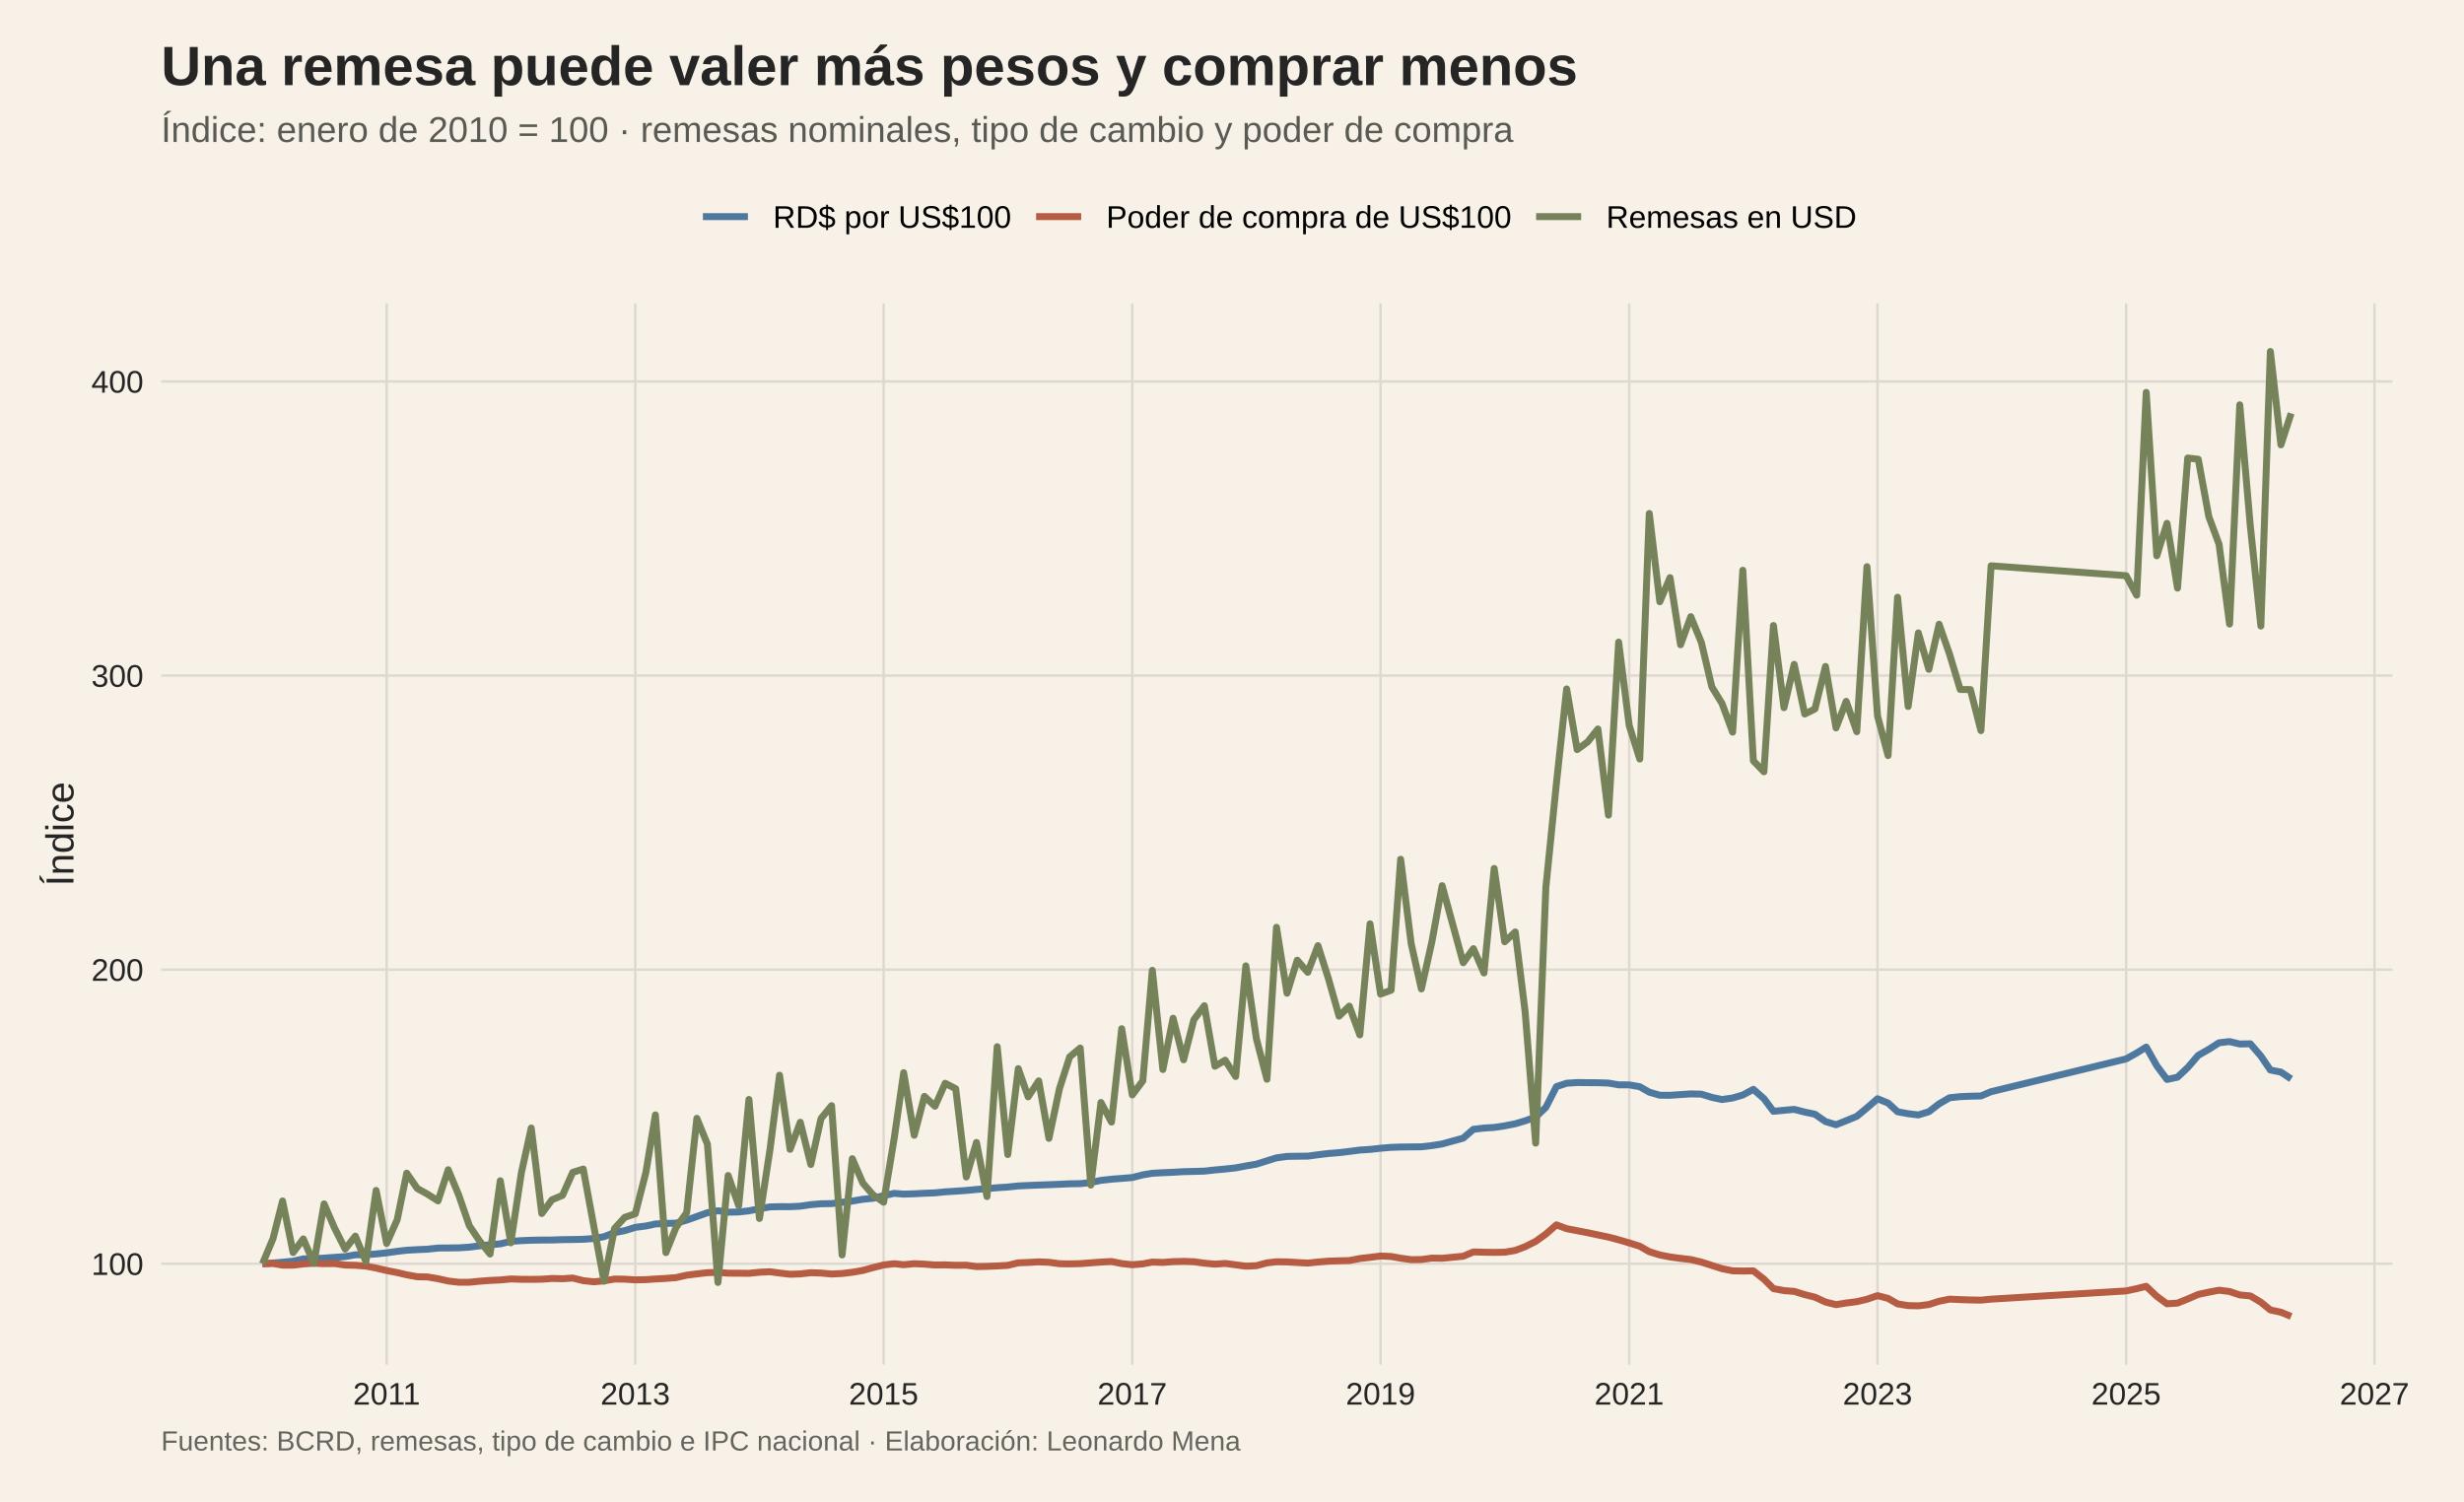
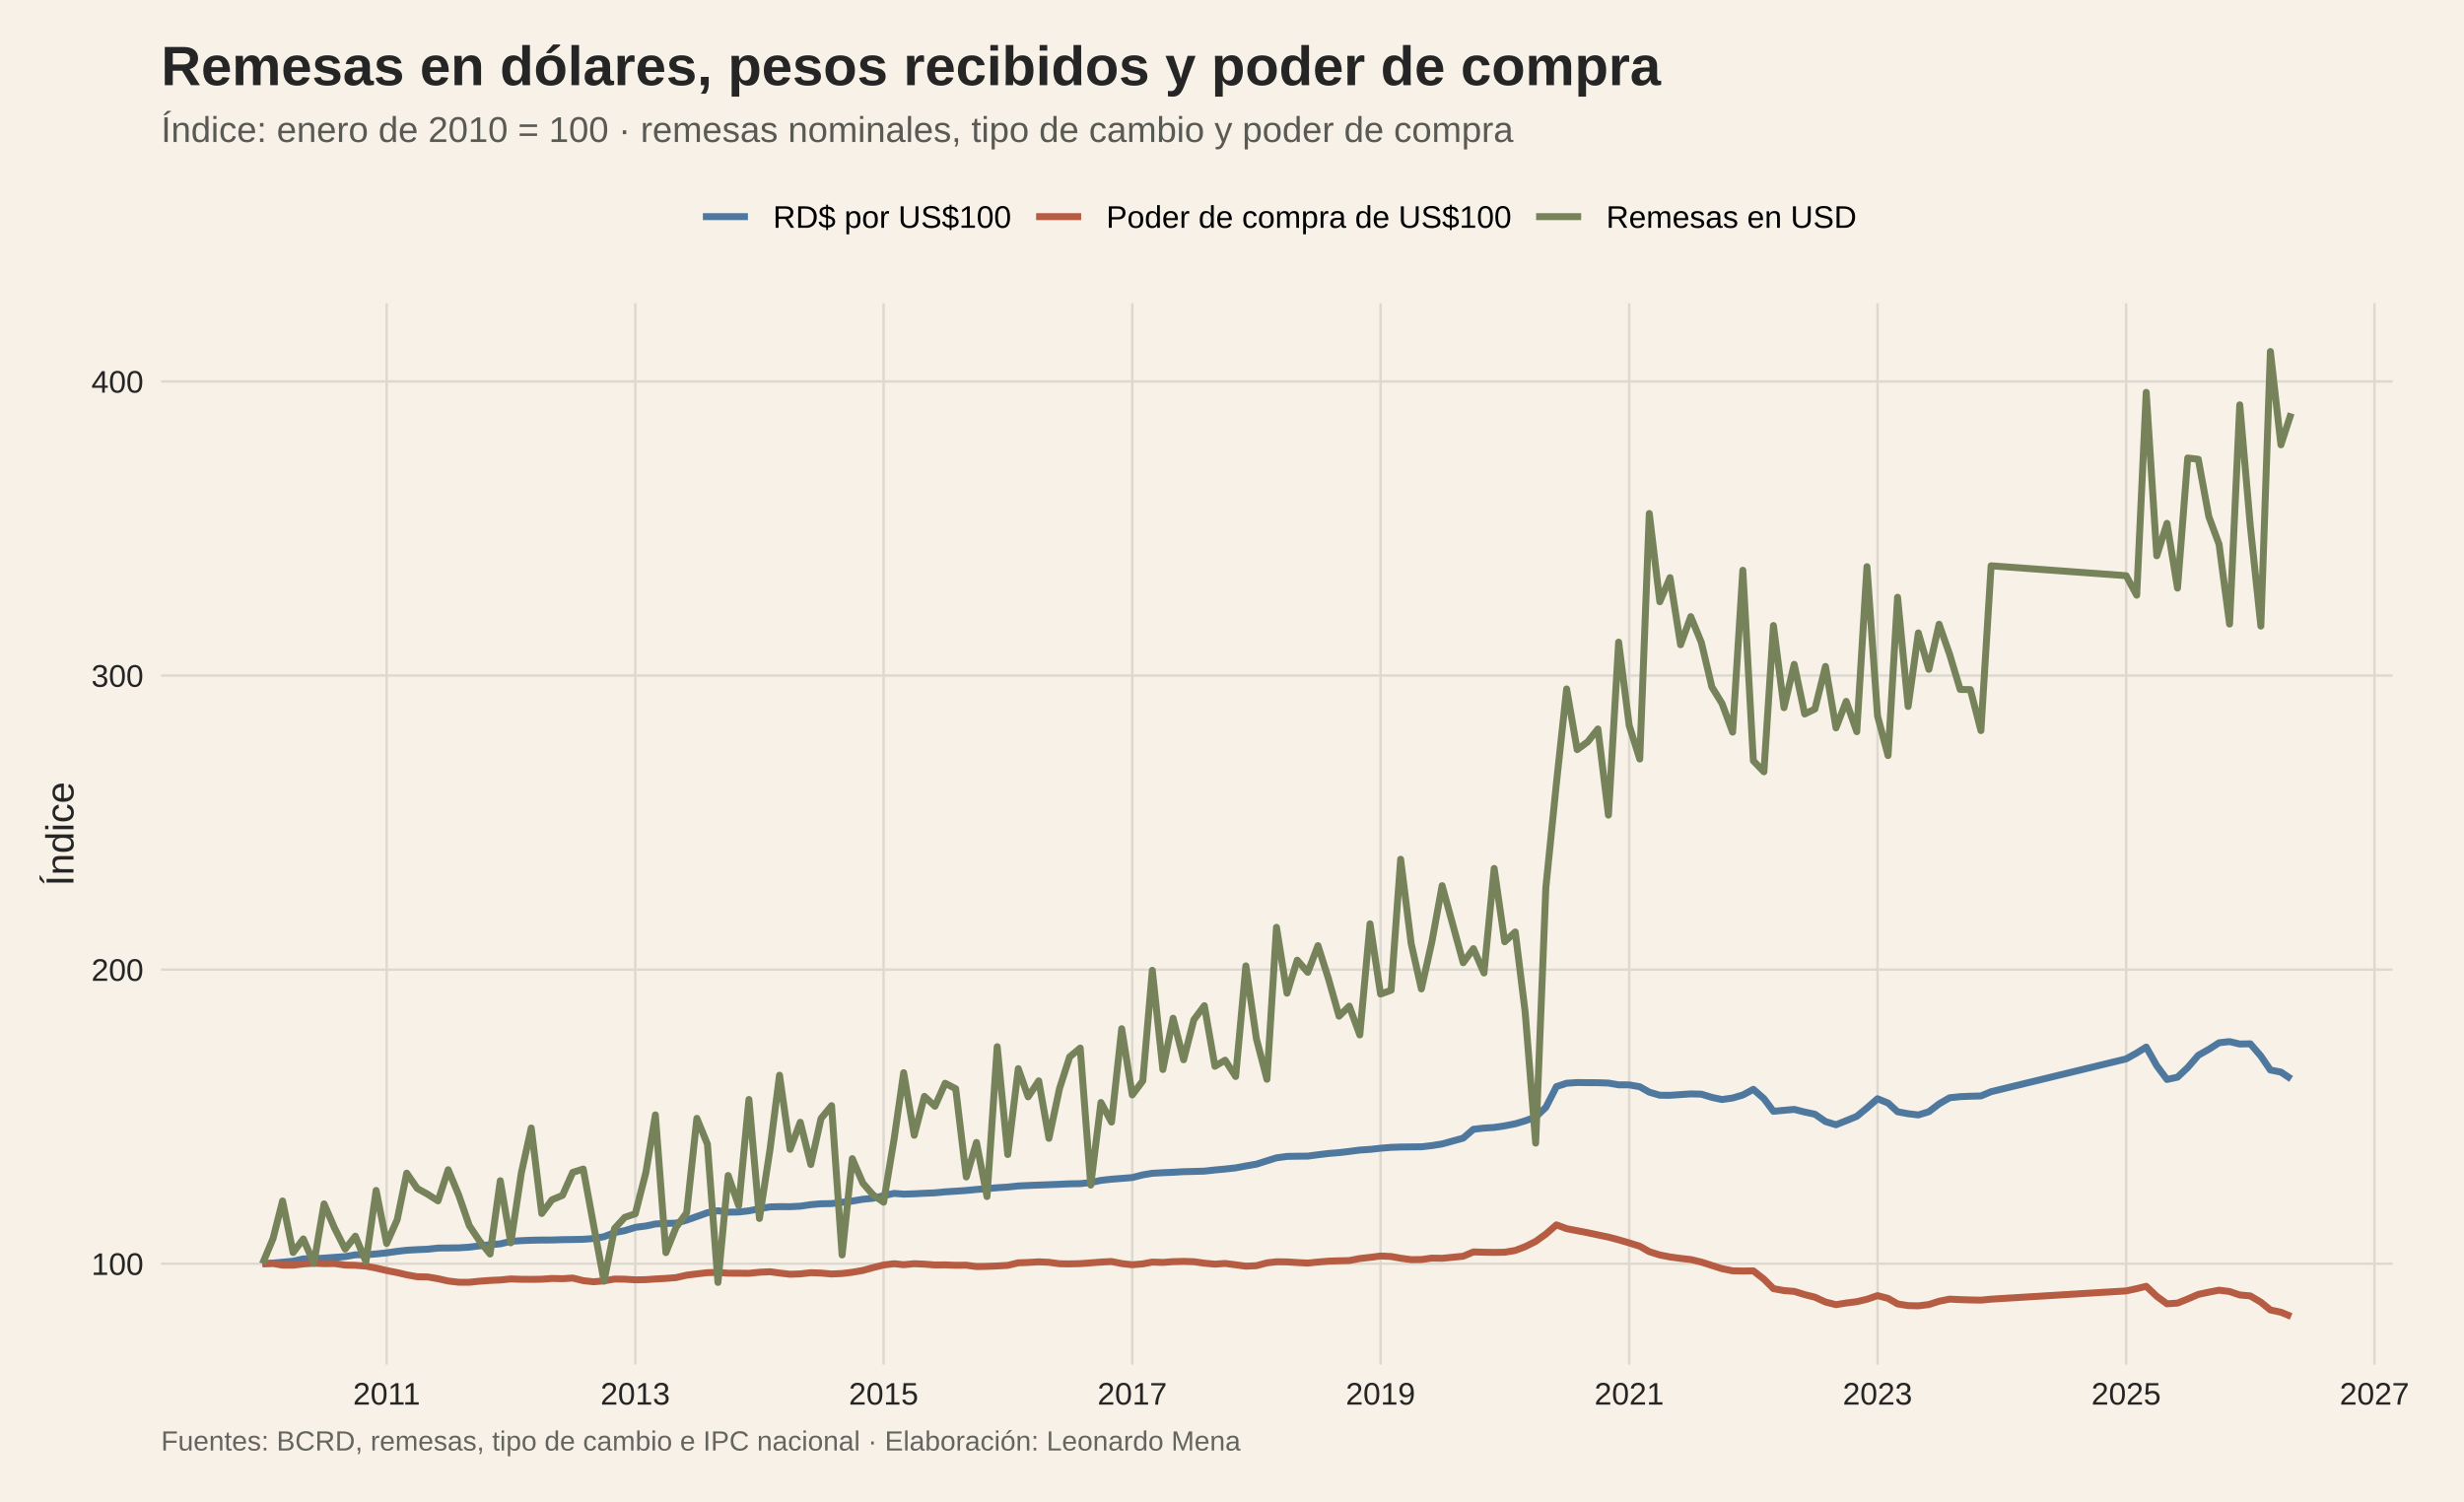
<svg xmlns="http://www.w3.org/2000/svg" width="756.00pt" height="460.80pt" viewBox="0 0 756.00 460.80">
  <g class="svglite">
    <defs>
      <style type="text/css">
    .svglite line, .svglite polyline, .svglite polygon, .svglite path, .svglite rect, .svglite circle {
      fill: none;
      stroke: #000000;
      stroke-linecap: round;
      stroke-linejoin: round;
      stroke-miterlimit: 10.00;
    }
    .svglite text {
      white-space: pre;
    }
    .svglite g.glyphgroup path {
      fill: inherit;
      stroke: none;
    }
  </style>
    </defs>
    <rect width="100%" height="100%" style="stroke: none; fill: #F7F1E7;" />
    <defs>
      <clipPath id="cpMC4wMHw3NTYuMDB8MC4wMHw0NjAuODA=">
        <rect x="0.00" y="0.00" width="756.00" height="460.80" />
      </clipPath>
    </defs>
    <g clip-path="url(#cpMC4wMHw3NTYuMDB8MC4wMHw0NjAuODA=)">
      <rect x="0.00" y="-0" width="756.00" height="460.80" style="stroke-width: 1.16; stroke: none; fill: #F7F1E7;" />
    </g>
    <defs>
      <clipPath id="cpNDkuNDJ8NzM0LjA4fDkzLjA0fDQxOC43Mw==">
        <rect x="49.42" y="93.04" width="684.66" height="325.68" />
      </clipPath>
    </defs>
    <g clip-path="url(#cpNDkuNDJ8NzM0LjA4fDkzLjA0fDQxOC43Mw==)">
      <rect x="49.42" y="93.04" width="684.66" height="325.68" style="stroke-width: 1.16; stroke: none; fill: #F7F1E7;" />
      <polyline points="49.42,387.74 734.08,387.74 " style="stroke-width: 0.75; stroke: #DED9D0; stroke-linecap: butt;" />
      <polyline points="49.42,297.51 734.08,297.51 " style="stroke-width: 0.75; stroke: #DED9D0; stroke-linecap: butt;" />
      <polyline points="49.42,207.28 734.08,207.28 " style="stroke-width: 0.75; stroke: #DED9D0; stroke-linecap: butt;" />
      <polyline points="49.42,117.05 734.08,117.05 " style="stroke-width: 0.75; stroke: #DED9D0; stroke-linecap: butt;" />
      <polyline points="118.63,418.73 118.63,93.04 " style="stroke-width: 0.75; stroke: #DED9D0; stroke-linecap: butt;" />
      <polyline points="194.92,418.73 194.92,93.04 " style="stroke-width: 0.75; stroke: #DED9D0; stroke-linecap: butt;" />
      <polyline points="271.11,418.73 271.11,93.04 " style="stroke-width: 0.75; stroke: #DED9D0; stroke-linecap: butt;" />
      <polyline points="347.40,418.73 347.40,93.04 " style="stroke-width: 0.75; stroke: #DED9D0; stroke-linecap: butt;" />
      <polyline points="423.58,418.73 423.58,93.04 " style="stroke-width: 0.75; stroke: #DED9D0; stroke-linecap: butt;" />
      <polyline points="499.87,418.73 499.87,93.04 " style="stroke-width: 0.75; stroke: #DED9D0; stroke-linecap: butt;" />
      <polyline points="576.06,418.73 576.06,93.04 " style="stroke-width: 0.75; stroke: #DED9D0; stroke-linecap: butt;" />
      <polyline points="652.34,418.73 652.34,93.04 " style="stroke-width: 0.75; stroke: #DED9D0; stroke-linecap: butt;" />
      <polyline points="728.53,418.73 728.53,93.04 " style="stroke-width: 0.75; stroke: #DED9D0; stroke-linecap: butt;" />
      <polyline points="80.54,387.74 83.77,387.54 86.70,387.28 89.93,386.97 93.06,386.27 96.30,386.20 99.43,386.03 102.66,385.79 105.90,385.56 109.03,385.01 112.27,384.98 115.40,384.75 118.63,384.41 121.87,383.95 124.79,383.61 128.02,383.43 131.15,383.29 134.39,382.94 137.52,382.91 140.76,382.87 143.99,382.66 147.12,382.27 150.36,381.92 153.49,381.65 156.72,380.88 159.96,380.67 162.99,380.54 166.22,380.48 169.35,380.47 172.59,380.36 175.72,380.32 178.95,380.25 182.19,380.01 185.32,379.45 188.55,378.19 191.69,377.60 194.92,376.59 198.16,376.17 201.08,375.55 204.31,375.39 207.44,375.29 210.68,374.37 213.81,373.26 217.05,372.10 220.28,371.49 223.41,371.93 226.65,371.87 229.78,371.52 233.01,370.87 236.25,370.31 239.17,370.24 242.41,370.25 245.54,370.09 248.77,369.62 251.90,369.35 255.14,369.30 258.37,368.90 261.50,368.52 264.74,367.97 267.87,367.67 271.11,366.87 274.34,366.16 277.26,366.39 280.50,366.29 283.63,366.13 286.86,366.00 290.00,365.69 293.23,365.49 296.47,365.27 299.60,364.96 302.83,364.71 305.96,364.43 309.20,364.22 312.43,363.88 315.46,363.74 318.70,363.61 321.83,363.50 325.06,363.37 328.19,363.22 331.43,363.18 334.66,362.83 337.79,362.17 341.03,361.81 344.16,361.57 347.40,361.31 350.63,360.48 353.55,360.00 356.79,359.82 359.92,359.69 363.15,359.50 366.29,359.43 369.52,359.34 372.76,358.98 375.89,358.70 379.12,358.34 382.25,357.75 385.49,357.20 388.72,356.17 391.65,355.26 394.88,354.82 398.01,354.76 401.25,354.73 404.38,354.31 407.61,353.92 410.85,353.66 413.98,353.29 417.21,352.87 420.35,352.67 423.58,352.31 426.82,352.04 429.74,351.94 432.97,351.90 436.10,351.87 439.34,351.50 442.47,351.00 448.94,349.21 452.07,346.50 455.31,346.13 458.44,345.93 461.67,345.44 464.91,344.81 467.94,343.90 471.17,342.74 474.30,339.77 477.54,333.40 480.67,332.37 483.90,332.15 487.14,332.19 490.27,332.21 493.50,332.32 496.63,332.86 499.87,332.87 503.11,333.44 506.03,335.11 509.26,336.05 512.39,336.07 515.63,335.85 518.76,335.64 522.00,335.72 525.23,336.71 528.36,337.37 531.60,336.90 534.73,335.98 537.96,334.24 541.20,337.09 544.12,340.98 547.36,340.67 550.49,340.39 553.72,341.21 556.85,341.87 560.09,344.12 563.32,345.11 566.45,343.86 569.69,342.53 572.82,339.95 576.06,337.13 579.29,338.44 582.21,341.12 585.45,341.72 588.58,342.10 591.81,341.11 594.95,338.70 598.18,336.82 601.42,336.49 604.55,336.35 607.78,336.27 610.91,334.96 652.34,324.90 655.58,323.09 658.50,321.27 661.74,327.01 664.87,331.21 668.10,330.51 671.23,327.56 674.47,323.80 677.71,321.96 680.84,319.95 684.07,319.59 687.20,320.34 690.44,320.27 693.67,324.02 696.59,328.31 699.83,328.95 702.96,331.05 " style="stroke-width: 2.13; stroke: #4F789F; stroke-linecap: butt;" />
      <polyline points="80.54,387.74 83.77,387.67 86.70,388.18 89.93,388.19 93.06,387.81 96.30,387.59 99.43,387.73 102.66,387.69 105.90,388.16 109.03,388.23 112.27,388.48 115.40,389.07 118.63,389.84 121.87,390.47 124.79,391.15 128.02,391.74 131.15,391.80 134.39,392.35 137.52,393.05 140.76,393.43 143.99,393.43 147.12,393.11 150.36,392.87 153.49,392.73 156.72,392.42 159.96,392.53 162.99,392.55 166.22,392.50 169.35,392.27 172.59,392.35 175.72,392.14 178.95,392.94 182.19,393.29 185.32,393.00 188.55,392.45 191.69,392.49 194.92,392.70 198.16,392.63 201.08,392.43 204.31,392.25 207.44,392.00 210.68,391.26 213.81,390.87 217.05,390.49 220.28,390.41 223.41,390.65 226.65,390.66 229.78,390.69 233.01,390.36 236.25,390.21 239.17,390.60 242.41,390.98 245.54,390.87 248.77,390.50 251.90,390.61 255.14,390.90 258.37,390.75 261.50,390.37 264.74,389.81 267.87,388.94 271.11,388.13 274.34,387.74 277.26,388.05 280.50,387.74 283.63,387.88 286.86,388.13 290.00,388.10 293.23,388.23 296.47,388.20 299.60,388.62 302.83,388.56 305.96,388.43 309.20,388.25 312.43,387.47 315.46,387.36 318.70,387.17 321.83,387.31 325.06,387.75 328.19,387.80 331.43,387.72 334.66,387.48 337.79,387.24 341.03,387.07 344.16,387.70 347.40,388.06 350.63,387.79 353.55,387.24 356.79,387.35 359.92,387.11 363.15,387.03 366.29,387.13 369.52,387.58 372.76,387.88 375.89,387.66 379.12,388.08 382.25,388.50 385.49,388.35 388.72,387.49 391.65,387.15 394.88,387.19 398.01,387.38 401.25,387.55 404.38,387.23 407.61,386.96 410.85,386.85 413.98,386.78 417.21,386.15 420.35,385.80 423.58,385.38 426.82,385.53 429.74,386.05 432.97,386.50 436.10,386.46 439.34,386.02 442.47,386.08 448.94,385.45 452.07,384.13 455.31,384.22 458.44,384.27 461.67,384.22 464.91,383.67 467.94,382.52 471.17,380.90 474.30,378.65 477.54,375.82 480.67,376.99 483.90,377.62 487.14,378.24 490.27,378.91 493.50,379.58 496.63,380.41 499.87,381.36 503.11,382.38 506.03,384.05 509.26,385.06 512.39,385.67 515.63,386.11 518.76,386.47 522.00,387.24 525.23,388.27 528.36,389.27 531.60,389.92 534.73,389.99 537.96,389.94 541.20,392.48 544.12,395.39 547.36,395.99 550.49,396.23 553.72,397.23 556.85,398.01 560.09,399.50 563.32,400.31 566.45,399.80 569.69,399.39 572.82,398.65 576.06,397.54 579.29,398.38 582.21,400.07 585.45,400.60 588.58,400.67 591.81,400.27 594.95,399.26 598.18,398.61 601.42,398.76 604.55,398.86 607.78,398.92 610.91,398.62 652.34,396.09 655.58,395.39 658.50,394.68 661.74,397.75 664.87,400.04 668.10,399.83 671.23,398.57 674.47,397.16 677.71,396.47 680.84,395.87 684.07,396.27 687.20,397.33 690.44,397.62 693.67,399.55 696.59,401.94 699.83,402.63 702.96,403.92 " style="stroke-width: 2.13; stroke: #B65C43; stroke-linecap: butt;" />
      <polyline points="80.54,387.74 83.77,380.03 86.70,368.49 89.93,384.31 93.06,380.14 96.30,387.65 99.43,369.39 102.66,376.83 105.90,383.25 109.03,379.29 112.27,387.13 115.40,365.26 118.63,381.52 121.87,374.23 124.79,359.96 128.02,364.65 131.15,366.39 134.39,368.47 137.52,358.91 140.76,366.71 143.99,376.07 147.12,380.73 150.36,384.77 153.49,362.29 156.72,381.34 159.96,359.88 162.99,346.11 166.22,372.34 169.35,368.13 172.59,366.77 175.72,359.72 178.95,358.70 182.19,376.25 185.32,393.10 188.55,376.94 191.69,373.51 194.92,372.42 198.16,359.78 201.08,342.08 204.31,384.34 207.44,376.56 210.68,372.10 213.81,343.14 217.05,351.07 220.28,393.49 223.41,360.68 226.65,369.93 229.78,337.35 233.01,373.86 236.25,352.70 239.17,329.90 242.41,352.65 245.54,344.34 248.77,357.30 251.90,343.20 255.14,339.25 258.37,385.06 261.50,355.51 264.74,363.02 267.87,366.62 271.11,368.87 274.34,349.41 277.26,329.13 280.50,348.33 283.63,336.40 286.86,339.43 290.00,332.37 293.23,334.06 296.47,361.14 299.60,350.54 302.83,367.14 305.96,321.16 309.20,354.24 312.43,327.89 315.46,336.54 318.70,331.64 321.83,349.28 325.06,334.05 328.19,324.28 331.43,321.57 334.66,363.62 337.79,338.28 341.03,344.29 344.16,315.64 347.40,335.96 350.63,331.64 353.55,297.73 356.79,328.16 359.92,312.42 363.15,325.17 366.29,312.89 369.52,308.58 372.76,327.16 375.89,325.30 379.12,330.30 382.25,296.36 385.49,318.74 388.72,331.15 391.65,284.53 394.88,304.75 398.01,294.61 401.25,298.34 404.38,290.15 407.61,300.36 410.85,311.79 413.98,308.71 417.21,317.54 420.35,283.46 423.58,305.01 426.82,303.83 429.74,263.64 432.97,289.50 436.10,303.43 439.34,288.91 442.47,271.75 448.94,295.40 452.07,291.07 455.31,298.54 458.44,266.47 461.67,288.96 464.91,285.95 467.94,310.45 471.17,350.75 474.30,272.26 477.54,240.31 480.67,211.39 483.90,230.00 487.14,227.61 490.27,223.67 493.50,250.10 496.63,197.02 499.87,222.62 503.11,232.89 506.03,157.55 509.26,184.63 512.39,177.24 515.63,197.83 518.76,189.21 522.00,197.11 525.23,210.77 528.36,215.87 531.60,224.64 534.73,174.97 537.96,233.43 541.20,236.80 544.12,191.93 547.36,217.14 550.49,203.84 553.72,219.08 556.85,217.54 560.09,204.48 563.32,223.34 566.45,215.20 569.69,224.50 572.82,173.87 576.06,219.66 579.29,231.83 582.21,183.25 585.45,216.77 588.58,194.19 591.81,205.37 594.95,191.53 598.18,200.78 601.42,211.55 604.55,211.59 607.78,224.17 610.91,173.60 652.34,176.63 655.58,182.63 658.50,120.39 661.74,170.53 664.87,160.57 668.10,180.45 671.23,140.53 674.47,140.91 677.71,158.54 680.84,166.97 684.07,191.48 687.20,124.21 690.44,161.45 693.67,192.09 696.59,107.85 699.83,136.49 702.96,126.83 " style="stroke-width: 2.13; stroke: #76825A; stroke-linecap: butt;" />
    </g>
    <g clip-path="url(#cpMC4wMHw3NTYuMDB8MC4wMHw0NjAuODA=)">
      <text x="44.04" y="391.18" text-anchor="end" style="font-size: 9.60px;fill: #252525; font-family: &quot;Arial&quot;;" textLength="15.98px" lengthAdjust="spacingAndGlyphs">100</text>
      <text x="44.04" y="300.95" text-anchor="end" style="font-size: 9.60px;fill: #252525; font-family: &quot;Arial&quot;;" textLength="15.98px" lengthAdjust="spacingAndGlyphs">200</text>
      <text x="44.04" y="210.72" text-anchor="end" style="font-size: 9.60px;fill: #252525; font-family: &quot;Arial&quot;;" textLength="15.98px" lengthAdjust="spacingAndGlyphs">300</text>
      <text x="44.04" y="120.48" text-anchor="end" style="font-size: 9.60px;fill: #252525; font-family: &quot;Arial&quot;;" textLength="15.98px" lengthAdjust="spacingAndGlyphs">400</text>
      <text x="118.63" y="430.97" text-anchor="middle" style="font-size: 9.60px;fill: #252525; font-family: &quot;Arial&quot;;" textLength="20.59px" lengthAdjust="spacingAndGlyphs">2011</text>
      <text x="194.92" y="430.97" text-anchor="middle" style="font-size: 9.60px;fill: #252525; font-family: &quot;Arial&quot;;" textLength="21.31px" lengthAdjust="spacingAndGlyphs">2013</text>
      <text x="271.11" y="430.97" text-anchor="middle" style="font-size: 9.60px;fill: #252525; font-family: &quot;Arial&quot;;" textLength="21.31px" lengthAdjust="spacingAndGlyphs">2015</text>
      <text x="347.40" y="430.97" text-anchor="middle" style="font-size: 9.60px;fill: #252525; font-family: &quot;Arial&quot;;" textLength="21.31px" lengthAdjust="spacingAndGlyphs">2017</text>
      <text x="423.58" y="430.97" text-anchor="middle" style="font-size: 9.60px;fill: #252525; font-family: &quot;Arial&quot;;" textLength="21.31px" lengthAdjust="spacingAndGlyphs">2019</text>
      <text x="499.87" y="430.97" text-anchor="middle" style="font-size: 9.60px;fill: #252525; font-family: &quot;Arial&quot;;" textLength="21.31px" lengthAdjust="spacingAndGlyphs">2021</text>
      <text x="576.06" y="430.97" text-anchor="middle" style="font-size: 9.60px;fill: #252525; font-family: &quot;Arial&quot;;" textLength="21.31px" lengthAdjust="spacingAndGlyphs">2023</text>
      <text x="652.34" y="430.97" text-anchor="middle" style="font-size: 9.60px;fill: #252525; font-family: &quot;Arial&quot;;" textLength="21.31px" lengthAdjust="spacingAndGlyphs">2025</text>
      <text x="728.53" y="430.97" text-anchor="middle" style="font-size: 9.60px;fill: #252525; font-family: &quot;Arial&quot;;" textLength="21.31px" lengthAdjust="spacingAndGlyphs">2027</text>
      <text transform="translate(22.54,255.88) rotate(-90)" text-anchor="middle" style="font-size: 12.00px;fill: #252525; font-family: &quot;Arial&quot;;" textLength="32.02px" lengthAdjust="spacingAndGlyphs">Índice</text>
      <line x1="215.66" y1="66.47" x2="229.48" y2="66.47" style="stroke-width: 2.13; stroke: #4F789F; stroke-linecap: butt;" />
      <line x1="317.90" y1="66.47" x2="331.72" y2="66.47" style="stroke-width: 2.13; stroke: #B65C43; stroke-linecap: butt;" />
      <line x1="471.30" y1="66.47" x2="485.13" y2="66.47" style="stroke-width: 2.13; stroke: #76825A; stroke-linecap: butt;" />
      <text x="237.19" y="69.90" style="font-size: 9.60px; font-family: &quot;Arial&quot;;" textLength="73.00px" lengthAdjust="spacingAndGlyphs">RD$ por US$100</text>
      <text x="339.43" y="69.90" style="font-size: 9.60px; font-family: &quot;Arial&quot;;" textLength="124.17px" lengthAdjust="spacingAndGlyphs">Poder de compra de US$100</text>
      <text x="492.83" y="69.90" style="font-size: 9.60px; font-family: &quot;Arial&quot;;" textLength="76.73px" lengthAdjust="spacingAndGlyphs">Remesas en USD</text>
      <text x="49.42" y="43.56" style="font-size: 11.00px;fill: #5A5A55; font-family: &quot;Arial&quot;;" textLength="415.20px" lengthAdjust="spacingAndGlyphs">Índice: enero de 2010 = 100 · remesas nominales, tipo de cambio y poder de compra</text>
-       <text x="49.42" y="26.12" style="font-size: 17.00px; font-weight: bold;fill: #252525; font-family: &quot;Arial&quot;;" textLength="434.59px" lengthAdjust="spacingAndGlyphs">Una remesa puede valer más pesos y comprar menos</text>
+       <text x="49.42" y="26.12" style="font-size: 17.00px; font-weight: bold;fill: #252525; font-family: &quot;Arial&quot;;" textLength="460.09px" lengthAdjust="spacingAndGlyphs">Remesas en dólares, pesos recibidos y poder de compra</text>
      <text x="49.42" y="445.06" style="font-size: 8.50px;fill: #65655F; font-family: &quot;Arial&quot;;" textLength="331.42px" lengthAdjust="spacingAndGlyphs">Fuentes: BCRD, remesas, tipo de cambio e IPC nacional · Elaboración: Leonardo Mena</text>
    </g>
  </g>
</svg>
